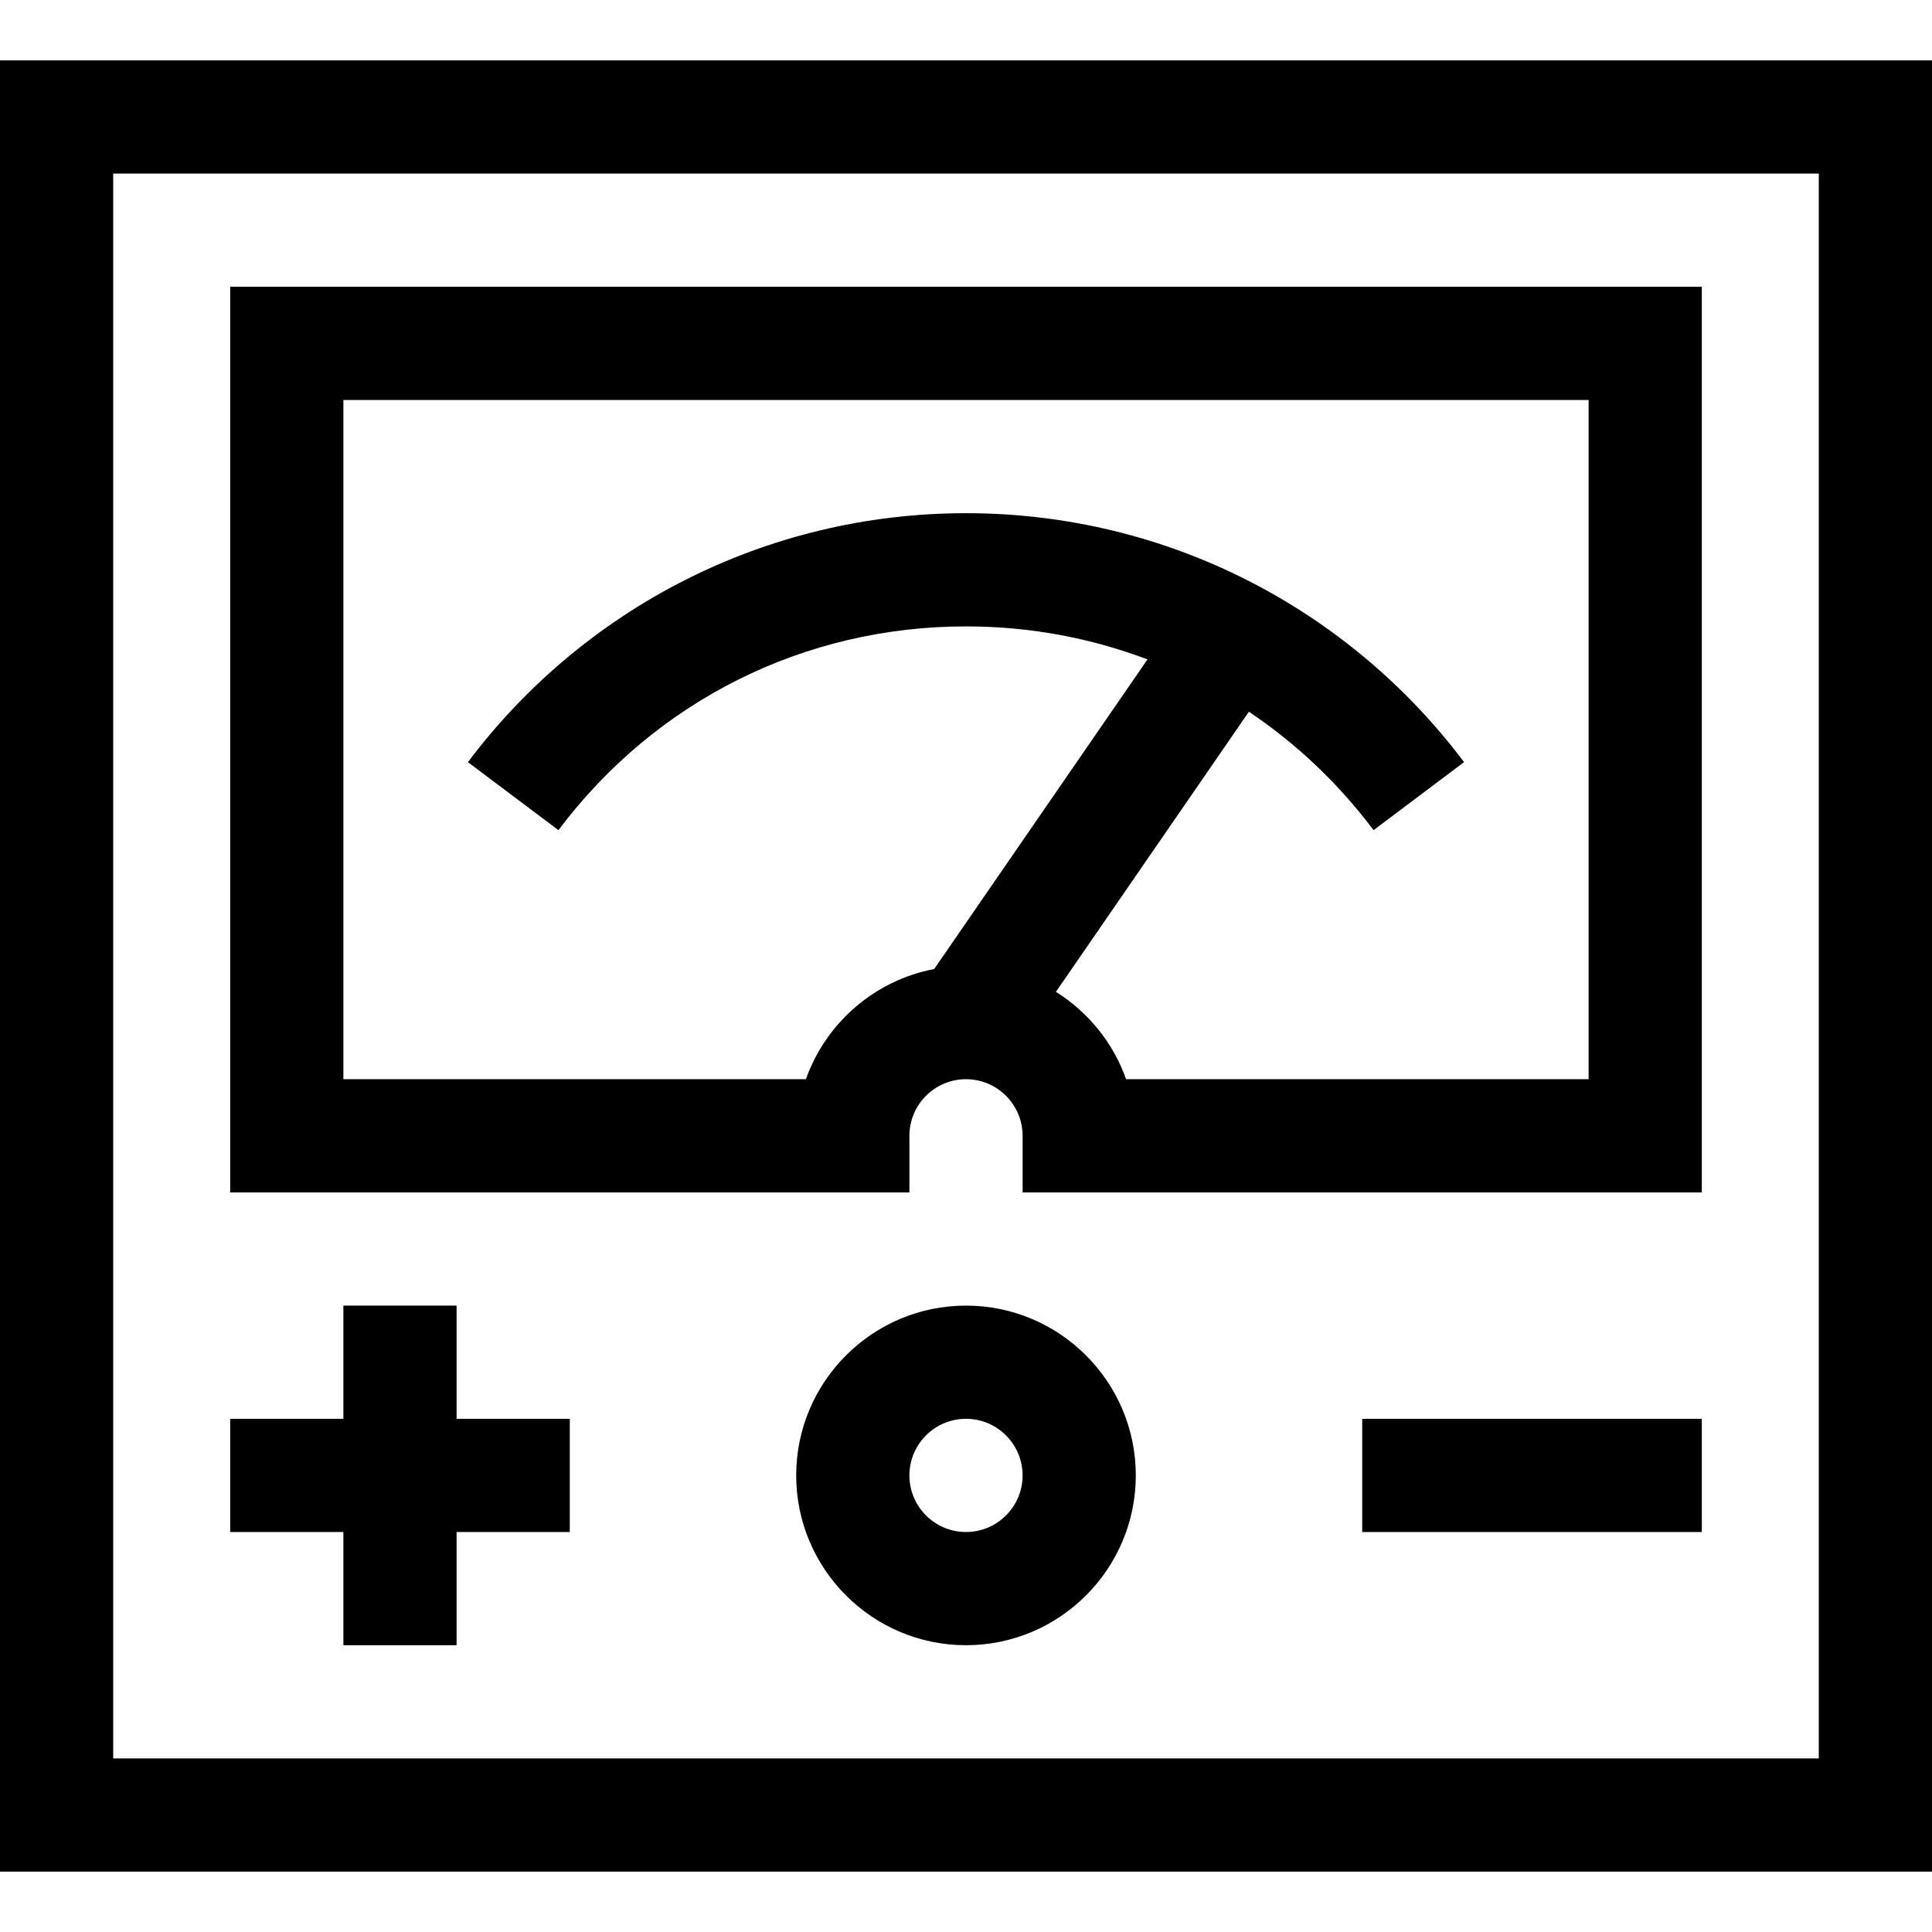
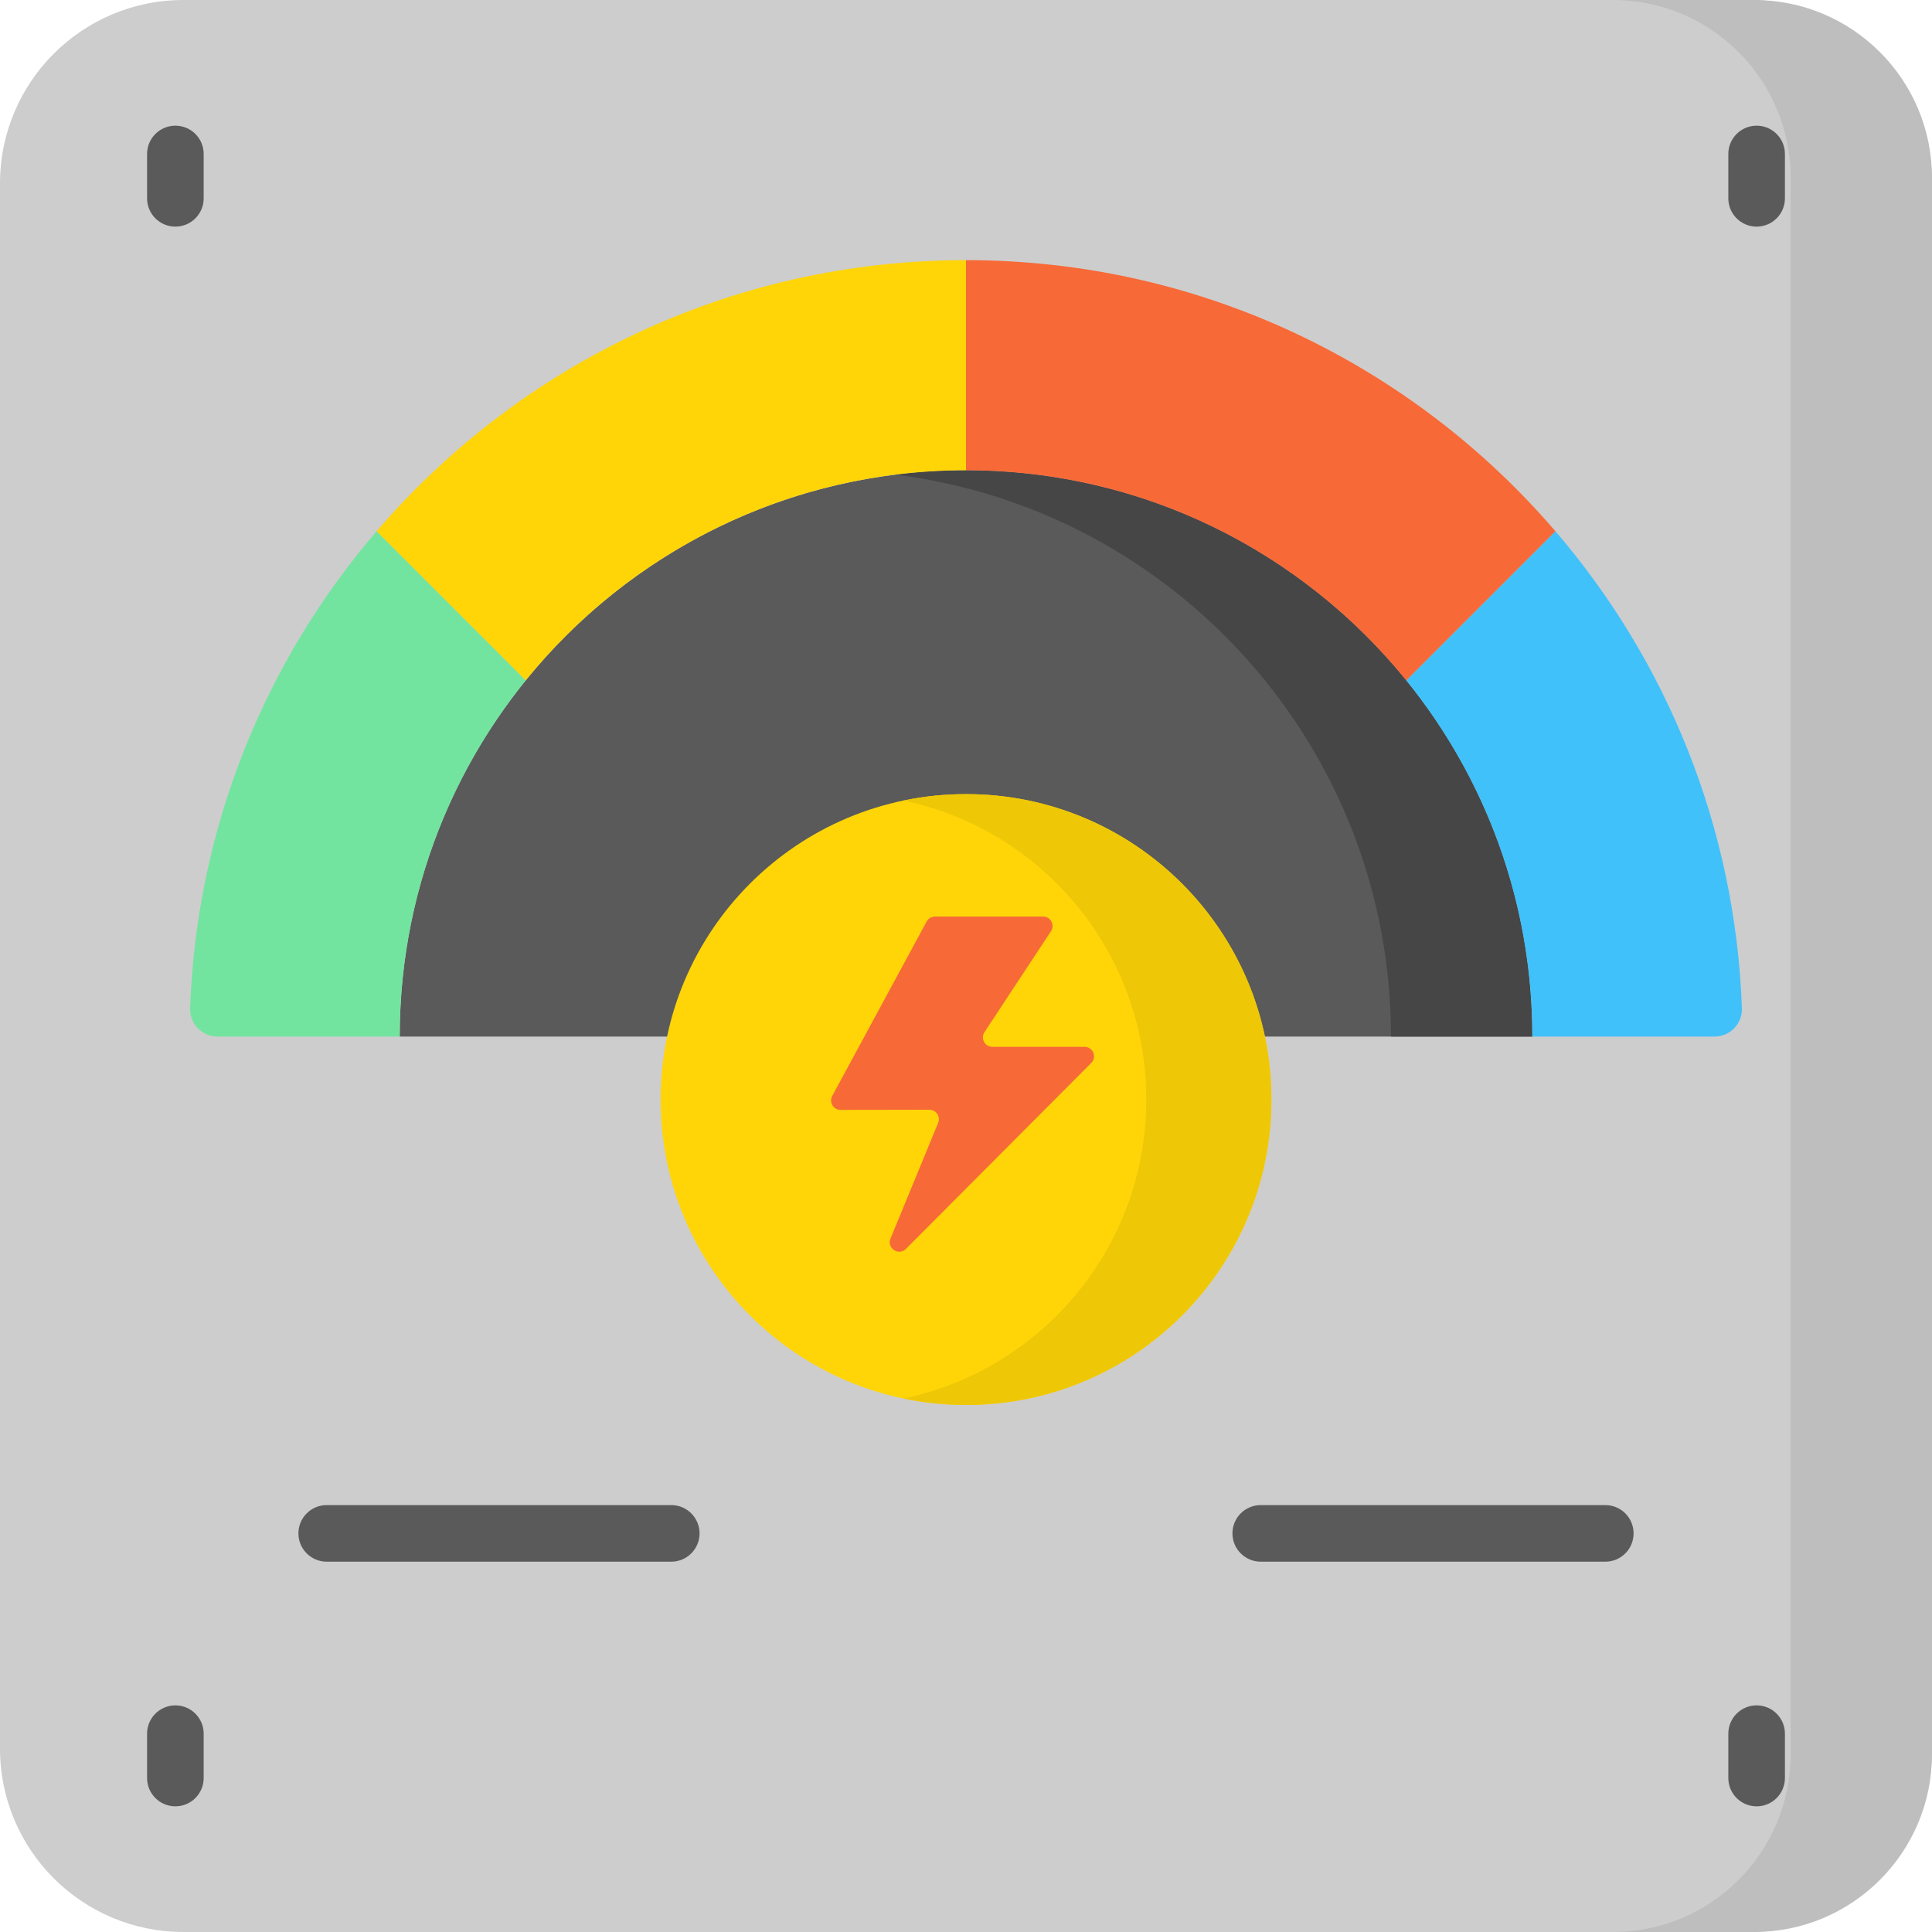
- <svg xmlns="http://www.w3.org/2000/svg" height="512pt" viewBox="0 -16 512 512" width="512pt">
-   <path d="m361 360h90v30h-90zm0 0" />
-   <path d="m91 420h30v-30h30v-30h-30v-30h-30v30h-30v30h30zm0 0" />
-   <path d="m0 0v480h512v-480zm482 450h-452v-420h452zm0 0" />
-   <path d="m241 285c0-8.27 6.73-15 15-15s15 6.73 15 15v15h180v-240h-390v240h180zm-27.43-15h-122.57v-180h330v180h-122.57c-3.422-9.652-10.051-17.793-18.602-23.152l51.141-74.23c12.484 8.367 23.664 18.898 33.039 31.379l23.984-18.023c-30.348-40.387-78.441-65.973-131.992-65.973-53.527 0-101.633 25.562-131.992 65.977l23.984 18.02c25.781-34.316 65.148-53.996 108.008-53.996 16.77 0 32.996 3.027 48.094 8.75l-56.527 82.051c-15.809 3.008-28.719 14.312-33.996 29.199zm0 0" />
-   <path d="m256 330c-24.812 0-45 20.188-45 45s20.188 45 45 45 45-20.188 45-45-20.188-45-45-45zm0 60c-8.27 0-15-6.73-15-15s6.73-15 15-15 15 6.73 15 15-6.73 15-15 15zm0 0" />
+ <svg xmlns="http://www.w3.org/2000/svg" height="512pt" viewBox="0 0 512 512" width="512pt">
+   <path d="m512 463.391c0 26.848-21.762 48.609-48.609 48.609h-414.781c-26.848 0-48.609-21.762-48.609-48.609v-414.781c0-26.848 21.762-48.609 48.609-48.609h414.781c26.848 0 48.609 21.762 48.609 48.609zm0 0" fill="#cdcdcd" />
+   <path d="m512 47.129c0-26.027-21.102-47.129-47.129-47.129h-37.457c26.027 0 47.129 21.102 47.129 47.129v417.742c0 26.027-21.102 47.129-47.129 47.129h37.457c26.027 0 47.129-21.102 47.129-47.129zm0 0" fill="#bebebe" />
+   <path d="m256 124.621c-82.887 0-150.074 67.191-150.074 150.078h300.148c0-82.887-67.188-150.078-150.074-150.078zm0 0" fill="#5a5a5a" />
+   <path d="m256 124.621c-6.344 0-12.594.398-18.727 1.164 74.043 9.219 131.348 72.371 131.348 148.914h37.457c-.004-82.887-67.191-150.078-150.078-150.078zm0 0" fill="#464646" />
+   <path d="m372.691 180.332 39.527-39.527c-37.734-43.988-93.719-71.863-156.219-71.863v55.68c47.129 0 89.176 21.73 116.691 55.711zm0 0" fill="#f76937" />
+   <path d="m256 124.621v-55.68c-62.5 0-118.484 27.875-156.219 71.863l39.527 39.527c27.516-33.98 69.562-55.711 116.691-55.711zm0 0" fill="#ffd508" />
+   <path d="m412.219 140.805-39.527 39.527c20.871 25.781 33.383 58.609 33.383 94.367h48.297c1.969 0 3.855-.801 5.223-2.219s2.098-3.332 2.027-5.301c-1.734-48.195-20.047-92.16-49.402-126.375zm0 0" fill="#40c1fa" />
+   <path d="m99.781 140.805c-29.355 34.215-47.668 78.18-49.402 126.375-.07 1.969.664 3.879 2.031 5.297 1.367 1.418 3.25 2.223 5.219 2.223h48.297c0-35.758 12.512-68.586 33.383-94.363zm0 0" fill="#72e4a0" />
+   <path d="m336.938 291.391c0 44.699-36.234 80.938-80.938 80.938s-80.938-36.238-80.938-80.938c0-44.703 36.234-80.941 80.938-80.941s80.938 36.238 80.938 80.941zm0 0" fill="#ffd508" />
+   <path d="m256 210.449c-5.684 0-11.227.594-16.578 1.707 36.75 7.648 64.359 40.215 64.359 79.234 0 39.016-27.609 71.582-64.359 79.23 5.352 1.113 10.895 1.707 16.578 1.707 44.699 0 80.938-36.238 80.938-80.938 0-44.703-36.238-80.941-80.938-80.941zm0 0" fill="#eec707" />
+   <path d="m278.52 246.785c1.098-1.668-.098-3.887-2.094-3.887h-28.648c-.922 0-1.766.504-2.207 1.312l-25.02 46.219c-.902 1.672.309 3.703 2.211 3.703l23.535-.039c1.789 0 3.004 1.812 2.324 3.465l-12.629 30.68c-1.047 2.535 2.156 4.668 4.094 2.727l49.105-49.27c1.578-1.582.457-4.277-1.777-4.277h-24.422c-1.996 0-3.191-2.223-2.094-3.891zm0 0" fill="#f76937" />
+   <g fill="#5a5a5a">
+     <path d="m177.891 413.863h-91.309c-4.141 0-7.5-3.359-7.5-7.5 0-4.145 3.359-7.5 7.5-7.5h91.309c4.141 0 7.5 3.355 7.5 7.5 0 4.141-3.359 7.5-7.5 7.5zm0 0" />
+     <path d="m425.418 413.863h-91.309c-4.141 0-7.5-3.359-7.5-7.5 0-4.145 3.359-7.5 7.5-7.5h91.309c4.145 0 7.5 3.355 7.5 7.5 0 4.141-3.355 7.5-7.5 7.5zm0 0" />
+     <path d="m46.477 478.695c-4.141 0-7.5-3.355-7.5-7.5v-11.754c0-4.145 3.359-7.5 7.5-7.5 4.141 0 7.5 3.355 7.5 7.5v11.754c0 4.145-3.359 7.5-7.5 7.5zm0 0" />
+     <path d="m46.477 60.059c-4.141 0-7.5-3.355-7.5-7.5v-11.754c0-4.145 3.359-7.5 7.5-7.5 4.141 0 7.5 3.355 7.5 7.5v11.754c0 4.141-3.359 7.5-7.5 7.5zm0 0" />
+     <path d="m465.523 478.695c-4.141 0-7.5-3.355-7.5-7.5v-11.754c0-4.145 3.359-7.5 7.5-7.5 4.145 0 7.5 3.355 7.5 7.5v11.754c0 4.145-3.355 7.5-7.5 7.5zm0 0" />
+     <path d="m465.523 60.059c-4.141 0-7.5-3.355-7.5-7.5v-11.754c0-4.145 3.359-7.5 7.5-7.5 4.145 0 7.5 3.355 7.5 7.5v11.754c0 4.141-3.355 7.5-7.5 7.5zm0 0" />
+   </g>
</svg>
